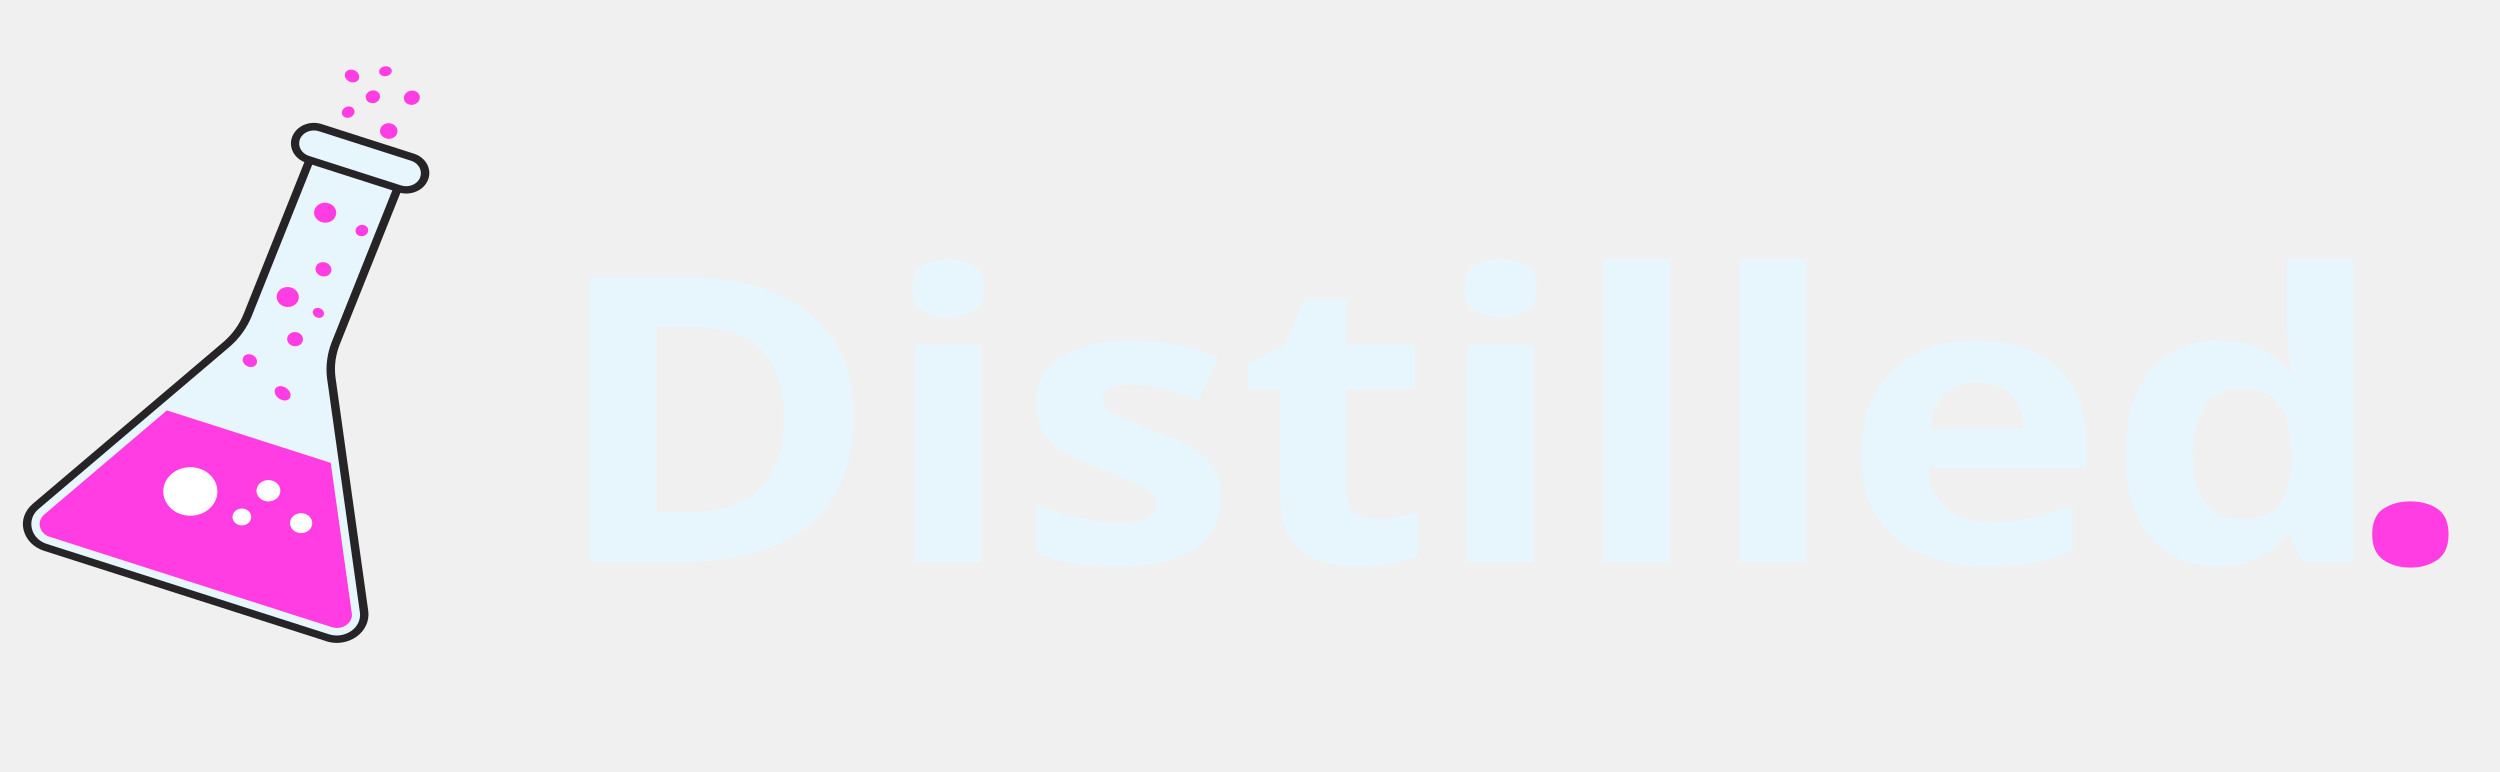
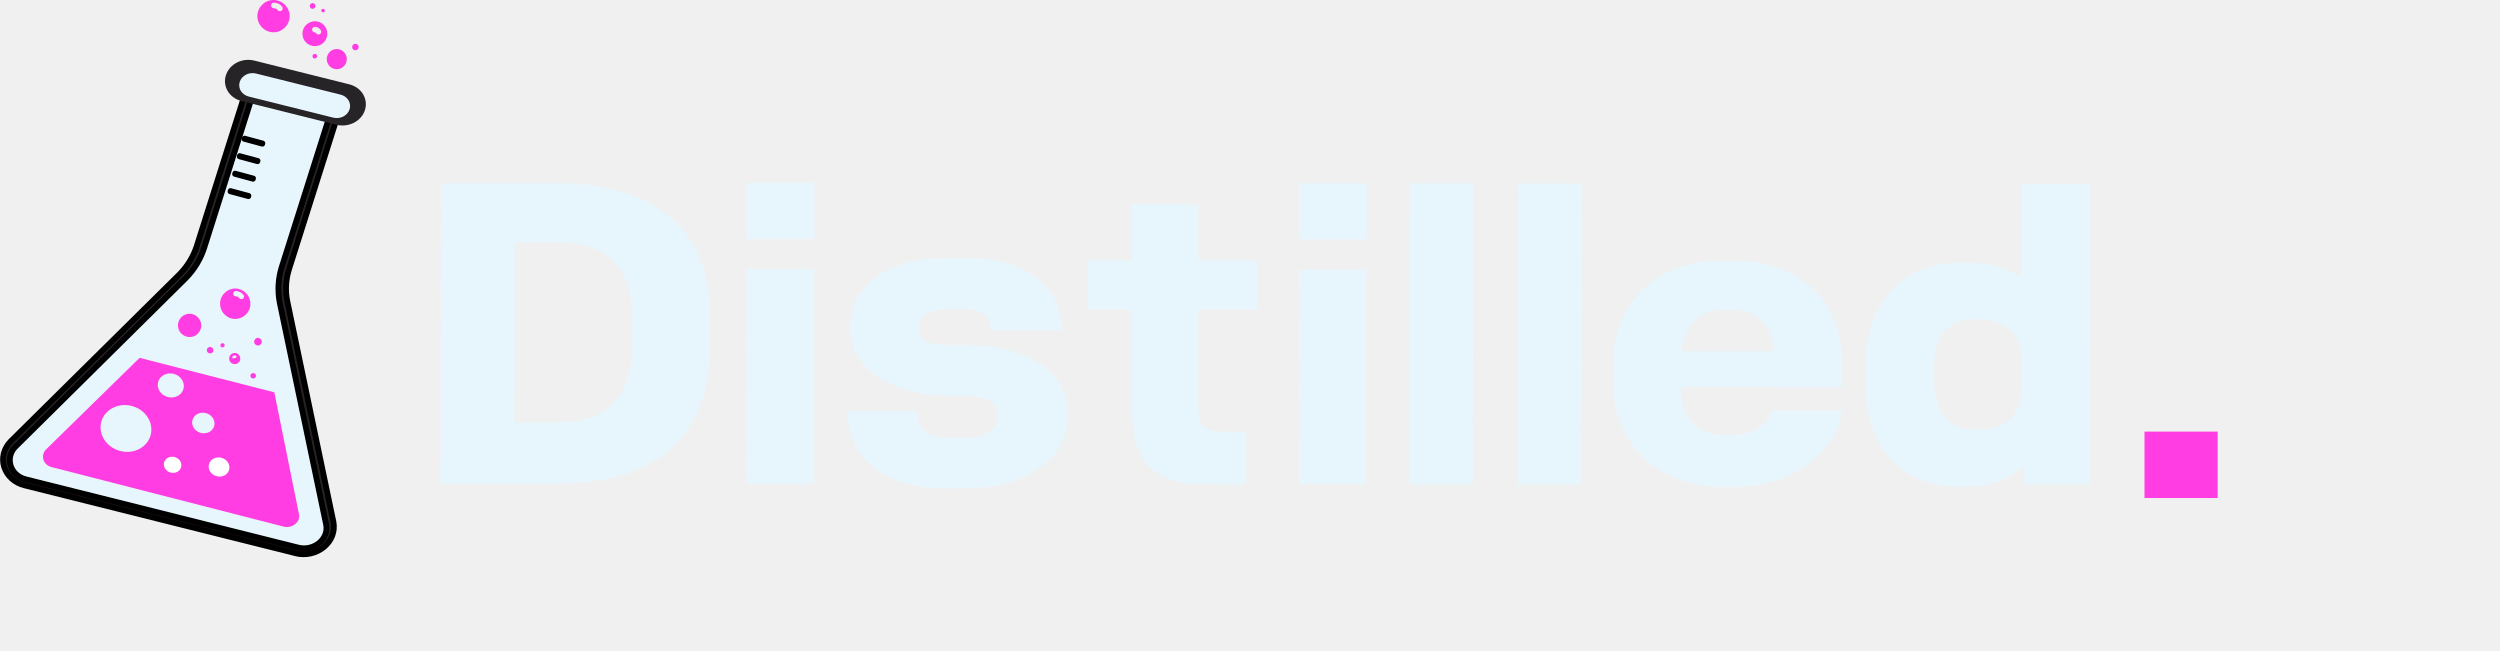
- <svg xmlns="http://www.w3.org/2000/svg" id="Layer_1" data-name="Layer 1" viewBox="0 0 243 75">
+ <svg xmlns="http://www.w3.org/2000/svg" id="Layer_2" data-name="Layer 2" viewBox="0 0 215.25 56">
  <defs>
    <style>
      .cls-1 {
        fill: #e7f6fd;
      }

      .cls-2 {
        fill: #fff;
      }

      .cls-3 {
        fill: #ff3de3;
      }

-       .cls-4 {
+       .cls-4, .cls-5 {
        fill: #272428;
      }

      .cls-5 {
-         font-family: VDL-V7Gothic-ExtraBold-83pv-RKSJ-H, VDL-V7Gothic;
-         font-size: 38.79px;
-         font-weight: 700;
+         stroke: #000;
+         stroke-miterlimit: 10;
+         stroke-width: .5px;
      }
    </style>
  </defs>
-   <g>
+   <g id="Layer_1-2" data-name="Layer 1">
    <g>
-       <path class="cls-1" d="M35.39,59.46l-3.19-22.75c-.14-1.13,.01-2.29,.44-3.37l6.63-16.58-4.27-1.37-4.29-1.37-6.63,16.58c-.43,1.08-1.14,2.06-2.05,2.86L3.45,49.23c-1.42,1.24-.89,3.37,.97,3.96l13.72,4.39,13.7,4.39c1.86,.61,3.77-.75,3.55-2.51Z" />
-       <path class="cls-4" d="M31.7,62.32L4.28,53.54c-1.01-.32-1.74-1.07-1.98-2-.24-.93,.09-1.88,.86-2.55l18.59-15.78c.86-.75,1.54-1.7,1.94-2.72l6.78-16.94,9.33,2.99-6.77,16.92c-.41,1.02-.56,2.13-.42,3.22l3.19,22.74c.11,.95-.31,1.87-1.15,2.47-.85,.6-1.95,.76-2.95,.44Zm-.74-47.84l-6.49,16.24c-.45,1.12-1.19,2.16-2.15,2.99L3.72,49.5c-.56,.48-.79,1.19-.62,1.89,.17,.69,.7,1.24,1.45,1.48l27.42,8.78c.74,.24,1.55,.11,2.17-.32,.62-.43,.94-1.11,.84-1.82l-3.19-22.74c-.15-1.19,.02-2.42,.46-3.54l6.49-16.24-7.78-2.49Z" />
-     </g>
-     <path class="cls-3" d="M34.19,59.59l-2.04-14.6-15.93-5.1-11.93,10.13c-.36,.33-.52,.76-.4,1.21,.12,.45,.46,.79,.94,.95l27.42,8.78c.48,.15,.99,.08,1.4-.2,.41-.28,.61-.7,.55-1.16Z" />
-     <g>
-       <path class="cls-1" d="M40.11,15.3l-8.99-2.88c-.95-.3-2,.14-2.34,.99h0c-.34,.85,.16,1.79,1.1,2.09l8.99,2.88c.95,.3,2-.14,2.34-.99h0c.34-.86-.16-1.79-1.1-2.09Z" />
-       <path class="cls-4" d="M38.75,18.7l-8.99-2.88c-1.15-.37-1.77-1.51-1.35-2.55s1.68-1.58,2.85-1.21l8.99,2.88c1.15,.37,1.77,1.51,1.35,2.55s-1.7,1.57-2.85,1.21Zm-7.77-5.95c-.73-.23-1.56,.11-1.82,.77s.12,1.39,.86,1.63l8.99,2.88c.73,.23,1.56-.11,1.82-.77s-.12-1.39-.86-1.63l-8.99-2.88Z" />
+       <g>
+         <path class="cls-1" d="M47.77,41.65h-9.84s.03-25.89,.03-25.89h9.84c9.16,.02,13.35,4.53,13.34,11.4v2.33c0,7.1-3.42,12.16-13.37,12.15Zm6.67-14.17c0-4.47-2.09-6.61-6.54-6.62h-3.58s-.02,15.52-.02,15.52h3.58c4.67,0,6.55-2.36,6.56-7.06v-1.84Z" />
+         <path class="cls-1" d="M64.29,20.56v-4.83s5.83,0,5.83,0v4.83s-5.83,0-5.83,0Zm.01,21.08l.02-18.48h5.75s-.02,18.49-.02,18.49h-5.75Z" />
+         <path class="cls-1" d="M83.2,42.05h-1.92c-4.96,0-8.32-2.51-8.32-6.65h6.01c0,1.35,.65,2.31,2.78,2.31h1.19c2.24,0,2.9-.95,2.9-1.61v-.2c0-1.28-.65-1.81-3.11-1.81h-.9c-5.21,0-8.61-2.51-8.61-5.63v-.39c0-3.29,2.98-5.85,8.19-5.84h1.95c4.85,0,8.07,2.38,8.06,6.19h-6.12c0-1.26-.87-1.82-2.39-1.82h-.83c-2.28,0-2.93,.52-2.93,1.54v.23c0,.89,.65,1.35,2.82,1.35h1.27c5.25,0,8.68,2.35,8.68,5.83v.46c0,3.35-3.52,6.05-8.73,6.04Z" />
+         <path class="cls-1" d="M103.16,26.65v7.92c-.01,2.17,.35,2.6,2.41,2.6h1.67s0,4.54,0,4.54h-3.37c-4.99,0-6.44-2.34-6.44-6.92v-8.15s-3.79,0-3.79,0v-4.21s3.8,0,3.8,0v-4.83s5.72,0,5.72,0v4.83s5.1,0,5.1,0v4.21s-5.11,0-5.11,0Z" />
+         <path class="cls-1" d="M111.85,20.61v-4.83s5.83,0,5.83,0v4.83s-5.83,0-5.83,0Zm.01,21.08l.02-18.48h5.75s-.02,18.49-.02,18.49h-5.75Z" />
+         <path class="cls-1" d="M121.38,41.7l.03-25.91h5.43s-.03,25.92-.03,25.92h-5.43Z" />
+         <path class="cls-1" d="M130.68,41.71l.03-25.91h5.43s-.03,25.92-.03,25.92h-5.43Z" />
+         <path class="cls-1" d="M144.77,33.34v.49c0,2.1,1.33,3.62,3.54,3.62h.9c2.17,0,3.08-1.21,3.26-2.1h6.12c-.22,2.74-3.48,6.58-9.24,6.57h-1.19c-5.47,0-9.26-3.92-9.26-8.69v-1.94c0-4.8,3.23-8.84,9.28-8.84h1.12c5.54,0,9.33,3.33,9.33,8.82v2.07s-13.86-.01-13.86-.01Zm4.39-6.64h-.83c-1.88,0-3.37,1.21-3.55,3.55h7.93c-.18-2.42-1.59-3.54-3.54-3.55Z" />
+         <path class="cls-1" d="M174.26,41.72v-1.61c-1.34,1.15-3,1.81-4.81,1.8h-.76c-4.81,0-8.1-3.13-8.1-9.35v-.95c0-6.25,3.92-9.01,8.15-9h.76c1.77,0,3.29,.46,4.49,1.29V15.84s5.98,0,5.98,0l-.03,25.88h-5.68Zm-.17-10.5c0-2.76-1.73-3.72-3.76-3.72h-.58c-1.88,0-3.26,1.34-3.26,4.27v.69c0,2.93,1.3,4.51,3.22,4.51h.54c2.61,0,3.84-1.21,3.84-4.11v-1.64Z" />
+         <path class="cls-3" d="M184.64,42.88v-5.72s6.3,0,6.3,0v5.72s-6.3,0-6.3,0Z" />
+       </g>
+       <g>
+         <g>
+           <g>
+             <path class="cls-1" d="M28.3,45.3l-3.98-19.1c-.18-.95-.12-1.94,.17-2.89l4.57-14.43-3.75-.41-3.81-.95-4.44,14.04c-.29,.92-.81,1.77-1.5,2.47L1.35,38.09c-1.08,1.1-.53,2.82,1.01,3.21l11.46,3.41,11.67,2.92c1.59,.41,3.1-.85,2.82-2.33Z" />
+             <path class="cls-5" d="M25.45,47.63L2.12,41.79c-.86-.21-1.51-.81-1.76-1.58-.25-.77-.03-1.6,.56-2.21l14.56-14.4c.67-.69,1.18-1.53,1.46-2.41l4.66-14.71,7.94,1.99-4.65,14.69c-.28,.88-.34,1.83-.16,2.75l3.98,19.04c.15,.8-.15,1.6-.82,2.15-.67,.55-1.58,.75-2.43,.54ZM22.08,7.14l-4.49,14.17c-.31,.98-.87,1.91-1.62,2.66L1.33,38.46c-.44,.44-.59,1.06-.41,1.64,.18,.57,.66,1.01,1.3,1.17l23.46,5.88c.64,.16,1.3,0,1.8-.4,.49-.41,.72-1,.6-1.59l-4-19.13c-.19-1.01-.13-2.06,.18-3.04l4.49-14.17-6.66-1.67Z" />
+           </g>
+           <path class="cls-3" d="M25.74,44.26l-2.12-10.48-11.6-2.97-8.05,7.88c-.24,.25-.33,.57-.23,.89,.1,.32,.36,.55,.71,.64l19.97,5.12c.35,.09,.71,.01,.99-.21,.28-.22,.4-.54,.34-.87Z" />
+           <g>
+             <path class="cls-1" d="M29.31,7.88l-7.1-1.78c-.75-.19-1.53,.22-1.75,.9h0c-.22,.68,.22,1.39,.97,1.58l7.1,1.78c.75,.19,1.53-.22,1.75-.9h0c.22-.69-.22-1.39-.97-1.58Z" />
+             <path class="cls-4" d="M28.96,10.74l-8.16-2.04c-1.05-.26-1.66-1.25-1.35-2.22s1.4-1.53,2.46-1.26l8.16,2.04c1.05,.26,1.66,1.25,1.35,2.22s-1.41,1.52-2.46,1.26Zm-6.92-4.41c-.59-.15-1.23,.17-1.4,.72s.17,1.11,.77,1.26l7.29,1.82c.59,.15,1.23-.17,1.4-.72s-.17-1.11-.77-1.26l-7.29-1.82Z" />
+           </g>
+         </g>
+         <ellipse class="cls-1" cx="17.5" cy="36.42" rx=".88" ry=".97" transform="translate(-22.24 43.69) rotate(-74.7)" />
+         <ellipse class="cls-2" cx="18.85" cy="40.21" rx=".82" ry=".9" transform="translate(-24.9 47.78) rotate(-74.7)" />
+         <ellipse class="cls-1" cx="10.85" cy="36.9" rx="2" ry="2.2" transform="translate(-27.61 37.62) rotate(-74.7)" />
+         <ellipse class="cls-2" cx="14.86" cy="40.03" rx=".69" ry=".76" transform="translate(-27.67 43.79) rotate(-74.7)" />
+         <ellipse class="cls-1" cx="14.71" cy="33.18" rx="1.03" ry="1.13" transform="translate(-21.18 38.62) rotate(-74.7)" />
+         <path d="M21.78,11.12h.08c.12,0,.22,.1,.22,.22v1.63c0,.12-.1,.22-.22,.22h-.08c-.12,0-.22-.1-.22-.22v-1.63c0-.12,.1-.22,.22-.22Z" transform="translate(4.41 30.06) rotate(-74.92)" />
+         <path d="M21.38,12.62h.08c.12,0,.22,.1,.22,.22v1.63c0,.12-.1,.22-.22,.22h-.08c-.12,0-.22-.1-.22-.22v-1.63c0-.12,.1-.22,.22-.22Z" transform="translate(2.65 30.79) rotate(-74.92)" />
+         <rect x="20.75" y="14.13" width=".52" height="2.08" rx=".22" ry=".22" transform="translate(.9 31.51) rotate(-74.92)" />
+         <rect x="20.35" y="15.64" width=".52" height="2.08" rx=".22" ry=".22" transform="translate(-.85 32.23) rotate(-74.92)" />
+         <path class="cls-3" d="M29.86,5.08c0,.23-.09,.45-.25,.62-.16,.16-.38,.26-.61,.26-.23,0-.45-.09-.61-.25-.16-.16-.25-.38-.26-.61,0-.23,.09-.45,.25-.62,.16-.16,.38-.26,.61-.26,.23,0,.45,.09,.61,.25,.16,.16,.26,.38,.26,.61Zm-4.92-3.69c0,.37-.15,.72-.41,.98-.26,.26-.61,.41-.98,.41-.37,0-.72-.15-.98-.41-.26-.26-.41-.61-.41-.98,0-.37,.15-.72,.41-.98,.26-.26,.61-.41,.98-.41,.37,0,.72,.15,.98,.41,.26,.26,.41,.61,.41,.98h0Zm-.65-.82h0c-.17-.22-.43-.34-.71-.34-.13,0-.24,.11-.24,.24,0,.13,.11,.24,.24,.24,.13,0,.25,.06,.33,.16,.04,.06,.11,.09,.19,.09,.05,0,.11-.02,.15-.05,.05-.04,.08-.1,.09-.16s-.01-.13-.05-.18h0Zm3.89,2.33h0c0,.28-.11,.56-.31,.76-.2,.2-.47,.31-.76,.31-.28,0-.56-.11-.76-.31-.2-.2-.31-.47-.31-.76,0-.28,.11-.56,.32-.76s.47-.31,.76-.31c.28,0,.55,.11,.75,.31,.2,.2,.31,.47,.31,.76h0Zm-.56-.3h0c-.11-.18-.3-.29-.51-.29-.13,0-.24,.11-.24,.24s.11,.24,.24,.24c.04,0,.08,.02,.1,.06,.04,.07,.12,.12,.21,.12,.04,0,.08-.01,.12-.03,.11-.07,.15-.22,.09-.33h0Zm2.98,1.17h0c-.07,0-.15,.03-.2,.08-.05,.05-.08,.12-.08,.2s.03,.15,.08,.2c.05,.05,.12,.08,.2,.08s.15-.03,.2-.08,.08-.12,.08-.2-.03-.15-.08-.2-.12-.08-.2-.08h0Zm-2.78-2.7c.06,0,.12-.04,.14-.1,.02-.06,.01-.12-.03-.17-.04-.04-.11-.06-.17-.03-.06,.02-.1,.08-.1,.14,0,.09,.07,.15,.15,.15Zm-.91-.31c.1,0,.19-.06,.23-.15,.04-.09,.02-.2-.05-.27-.07-.07-.17-.09-.27-.05-.09,.04-.15,.13-.15,.23,0,.06,.03,.13,.07,.17s.11,.07,.17,.07h0Zm.2,3.88c-.08,0-.16,.05-.19,.12s-.01,.16,.04,.22c.06,.06,.14,.08,.22,.04s.12-.1,.12-.19c0-.05-.02-.11-.06-.14-.04-.04-.09-.06-.14-.06h0Z" />
+         <path class="cls-3" d="M17.33,28.01c0,.27-.11,.52-.29,.71-.19,.19-.44,.3-.71,.3-.27,0-.52-.11-.71-.29-.19-.19-.3-.45-.3-.71,0-.27,.11-.52,.29-.71,.19-.19,.44-.3,.71-.3,.27,0,.52,.11,.71,.3,.19,.19,.3,.45,.3,.71Zm4.23-1.82c0,.35-.16,.68-.41,.91-.25,.24-.59,.37-.93,.36-.35,0-.67-.16-.91-.41-.24-.25-.37-.59-.36-.94,0-.35,.16-.68,.41-.91,.25-.24,.59-.37,.93-.36,.35,.01,.67,.16,.91,.41,.24,.25,.37,.59,.36,.94h0Zm-.59-.79h0c-.16-.21-.4-.33-.66-.34-.12,0-.23,.09-.23,.22,0,.12,.1,.23,.22,.23,.12,0,.24,.06,.31,.16,.04,.06,.1,.09,.17,.09,.05,0,.1-.01,.14-.05,.05-.04,.08-.09,.09-.15s0-.12-.04-.17h0Zm-.42,5.13h0c.09,.09,.14,.21,.14,.34,0,.13-.05,.25-.14,.34-.09,.09-.21,.14-.34,.14-.13,0-.25-.05-.34-.14-.09-.09-.14-.21-.14-.34s.05-.25,.14-.34c.09-.09,.21-.14,.34-.14,.13,0,.25,.05,.34,.14h0Zm-.27,.08h0c-.09-.02-.19,0-.25,.07-.04,.04-.04,.11,0,.15s.11,.04,.15,0c.01-.01,.03-.02,.05-.01,.04,0,.07,0,.1-.03,.01-.01,.02-.03,.03-.05,.01-.06-.02-.12-.08-.13h0Zm1.7-1.42h0c-.06,.06-.1,.14-.1,.23,0,.09,.03,.17,.1,.23s.14,.1,.23,.1c.09,0,.17-.03,.23-.1s.1-.14,.1-.23-.03-.17-.1-.23-.14-.1-.23-.1-.17,.03-.23,.1h0Zm-2.69,.67c.05-.05,.07-.13,.04-.2-.03-.07-.09-.11-.17-.11-.07,0-.14,.04-.17,.11-.03,.07-.01,.14,.04,.2,.07,.07,.18,.07,.25,0Zm-1,.5c.08-.08,.11-.2,.06-.31-.04-.11-.15-.17-.26-.18-.11,0-.22,.07-.26,.17-.04,.11-.02,.23,.06,.31,.05,.05,.12,.08,.2,.08s.15-.03,.2-.08h0Zm3.34,1.82c-.07,.07-.09,.17-.05,.26s.12,.15,.22,.15c.09,0,.18-.06,.22-.14s.02-.19-.05-.26c-.04-.04-.1-.07-.17-.07-.06,0-.12,.02-.17,.07h0Z" />
+       </g>
    </g>
  </g>
-   <ellipse class="cls-3" cx="24.28" cy="35.06" rx=".6" ry=".72" transform="translate(-17.8 41.94) rotate(-64.59)" />
-   <ellipse class="cls-2" cx="26.09" cy="47.7" rx="1.16" ry="1.04" />
-   <ellipse class="cls-2" cx="29.27" cy="50.85" rx="1.08" ry=".97" />
-   <ellipse class="cls-2" cx="18.5" cy="47.77" rx="2.63" ry="2.36" />
-   <ellipse class="cls-3" cx="40.03" cy="9.5" rx=".78" ry=".69" transform="translate(-1.07 7.69) rotate(-10.83)" />
-   <ellipse class="cls-3" cx="31.61" cy="20.68" rx=".97" ry="1.08" transform="translate(9.37 51.21) rotate(-87.13)" />
-   <ellipse class="cls-3" cx="27.97" cy="28.87" rx=".97" ry="1.08" transform="translate(-2.5 55.09) rotate(-86.62)" />
-   <ellipse class="cls-3" cx="31.43" cy="26.17" rx=".69" ry=".78" transform="translate(-1.89 49.88) rotate(-75.2)" />
-   <ellipse class="cls-3" cx="37.78" cy="12.73" rx=".76" ry=".85" transform="translate(22.44 49.53) rotate(-85.98)" />
-   <ellipse class="cls-3" cx="33.84" cy="10.9" rx=".63" ry=".54" transform="translate(-1.65 12.92) rotate(-21.11)" />
-   <ellipse class="cls-2" cx="23.51" cy="50.25" rx=".91" ry=".82" />
-   <ellipse class="cls-3" cx="35.18" cy="22.41" rx=".62" ry=".55" transform="translate(-3.59 7.01) rotate(-10.83)" />
-   <ellipse class="cls-3" cx="37.46" cy="6.93" rx=".62" ry=".48" transform="translate(-.6 5.39) rotate(-8.17)" />
-   <ellipse class="cls-3" cx="28.68" cy="32.97" rx=".69" ry=".77" transform="translate(-6.73 58.57) rotate(-84.85)" />
-   <ellipse class="cls-3" cx="27.48" cy="38.23" rx=".62" ry=".84" transform="translate(-19.59 39.6) rotate(-55.96)" />
-   <ellipse class="cls-3" cx="36.24" cy="9.41" rx=".7" ry=".62" transform="translate(-1.11 6.85) rotate(-10.64)" />
-   <text class="cls-5" transform="translate(53.36 54.67) scale(1.12 1)">
-     <tspan class="cls-1" x="0" y="0">Distilled</tspan>
-     <tspan class="cls-3" x="156.01" y="0">.</tspan>
-   </text>
-   <ellipse class="cls-3" cx="30.94" cy="30.41" rx=".47" ry=".56" transform="translate(-9.8 45.31) rotate(-64.59)" />
-   <ellipse class="cls-3" cx="34.21" cy="7.38" rx=".6" ry=".72" transform="translate(12.87 35.12) rotate(-64.59)" />
</svg>
